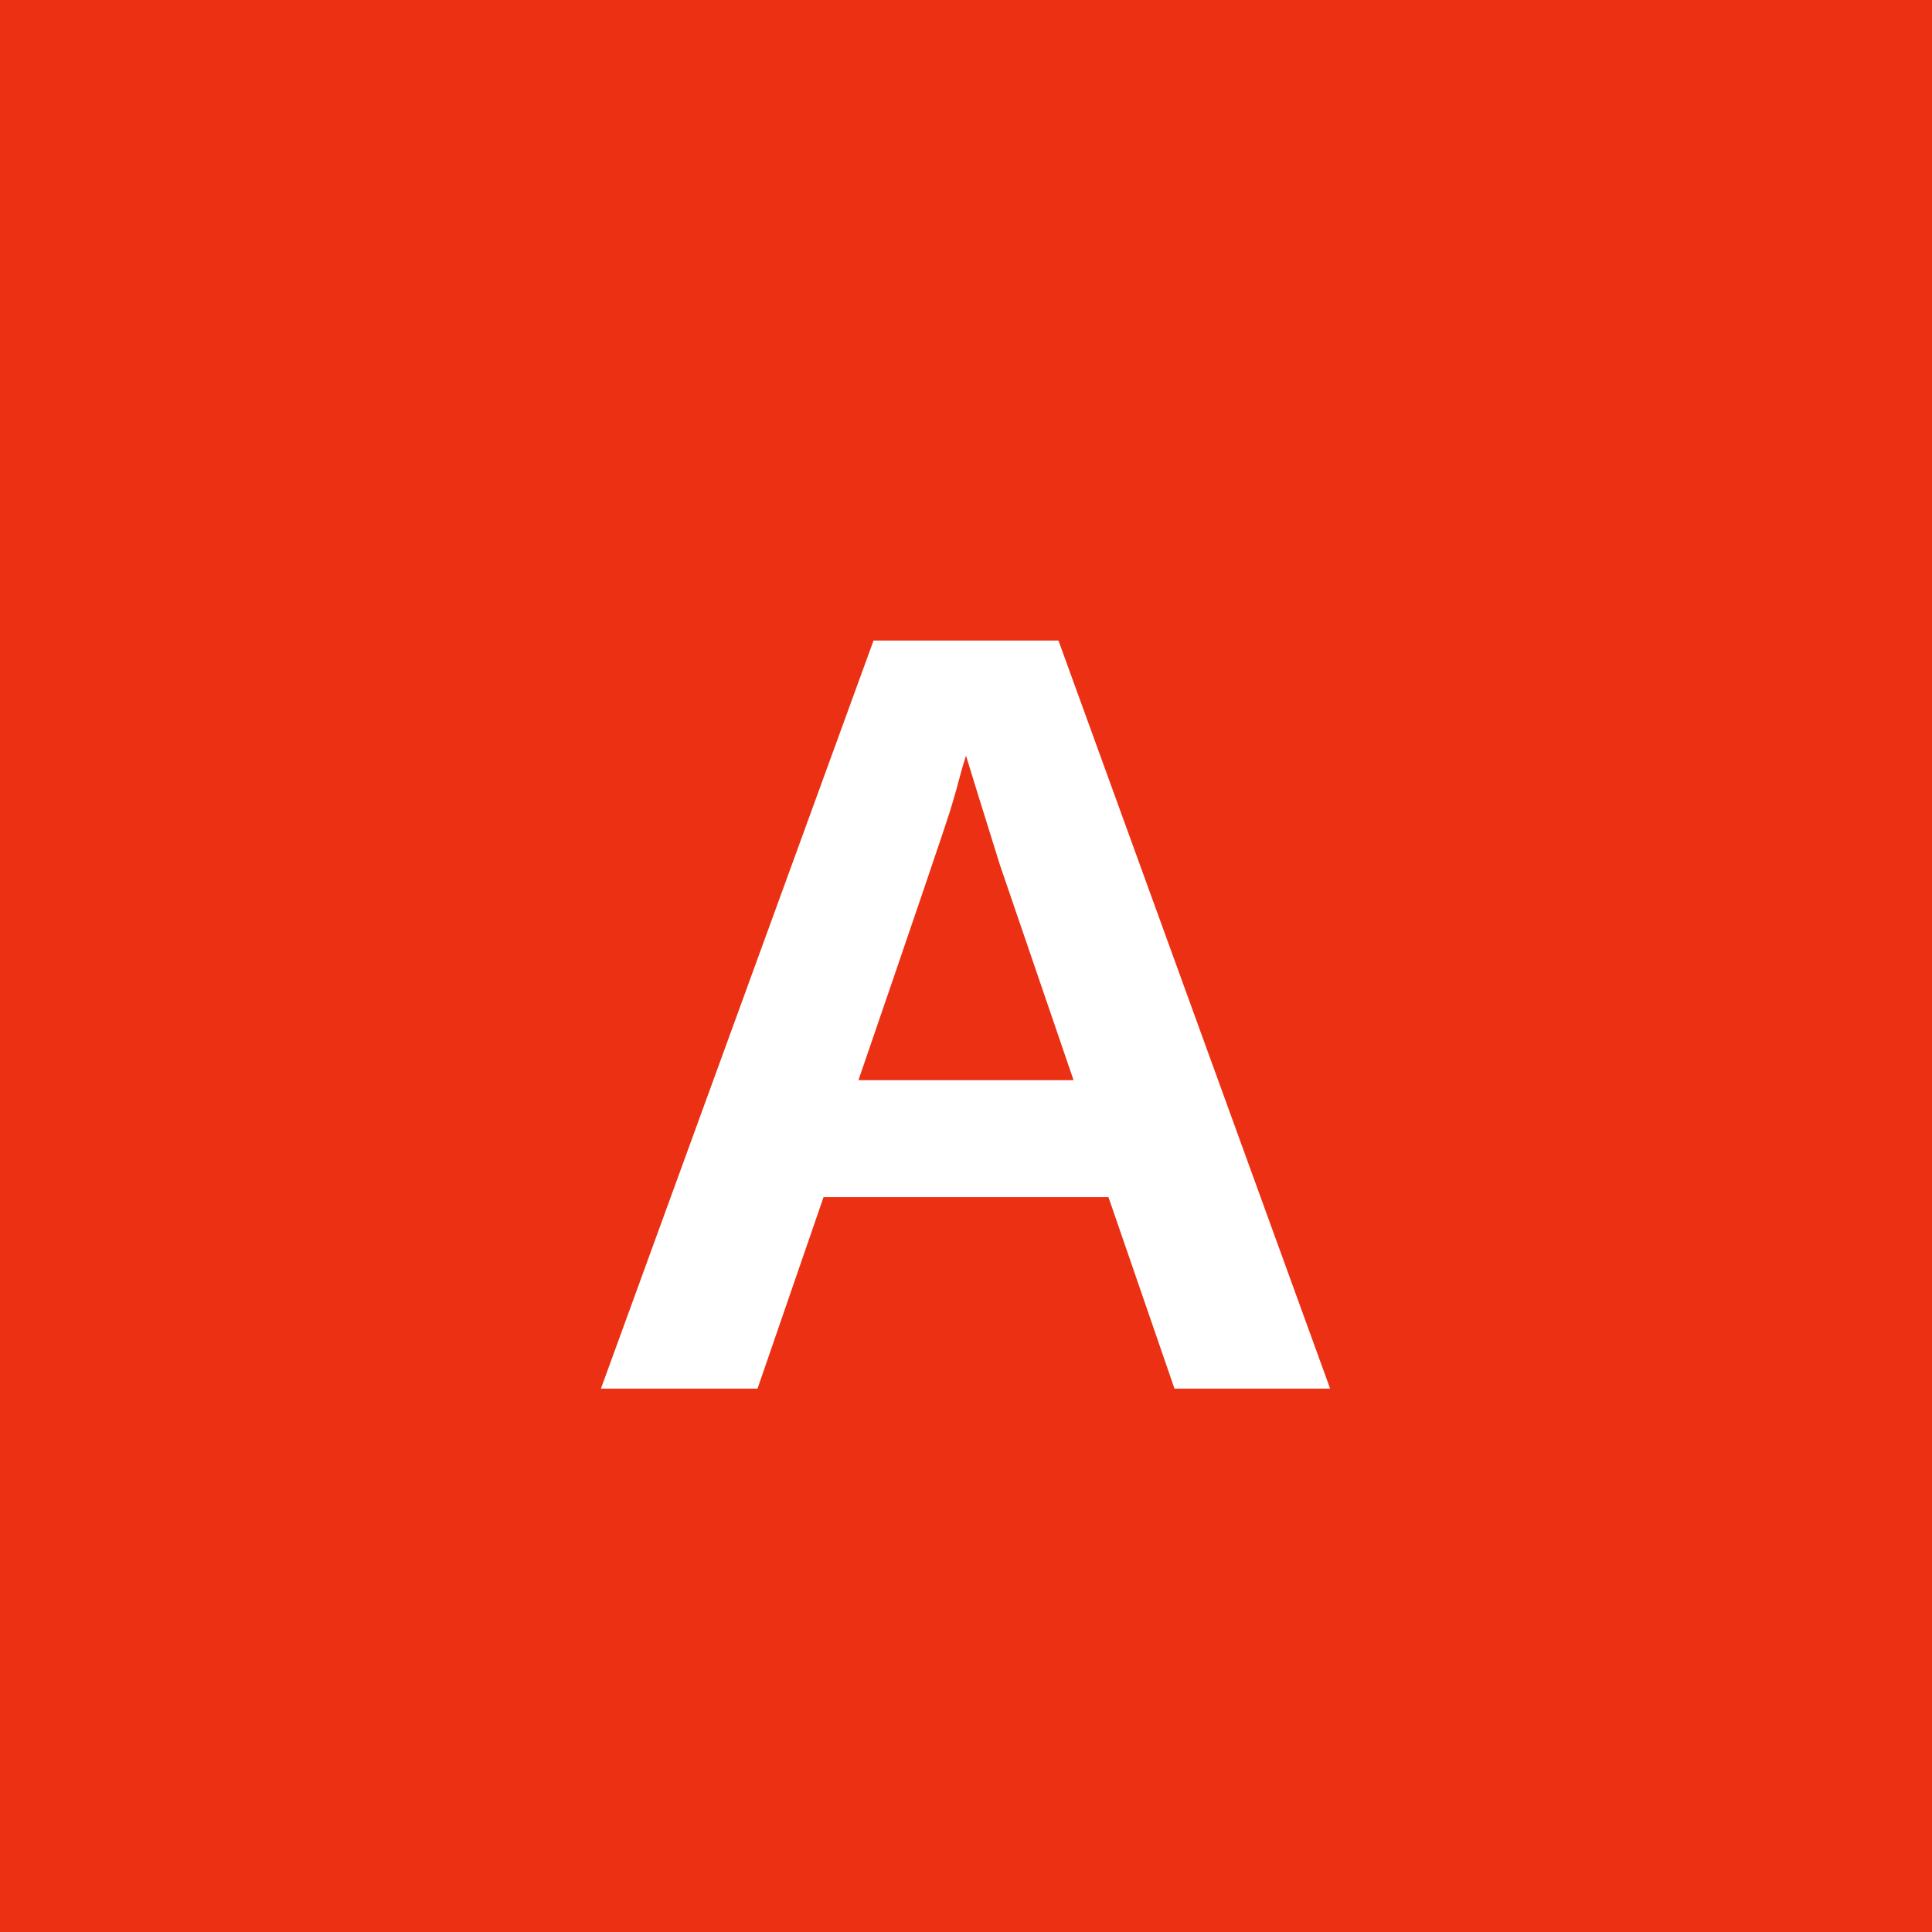
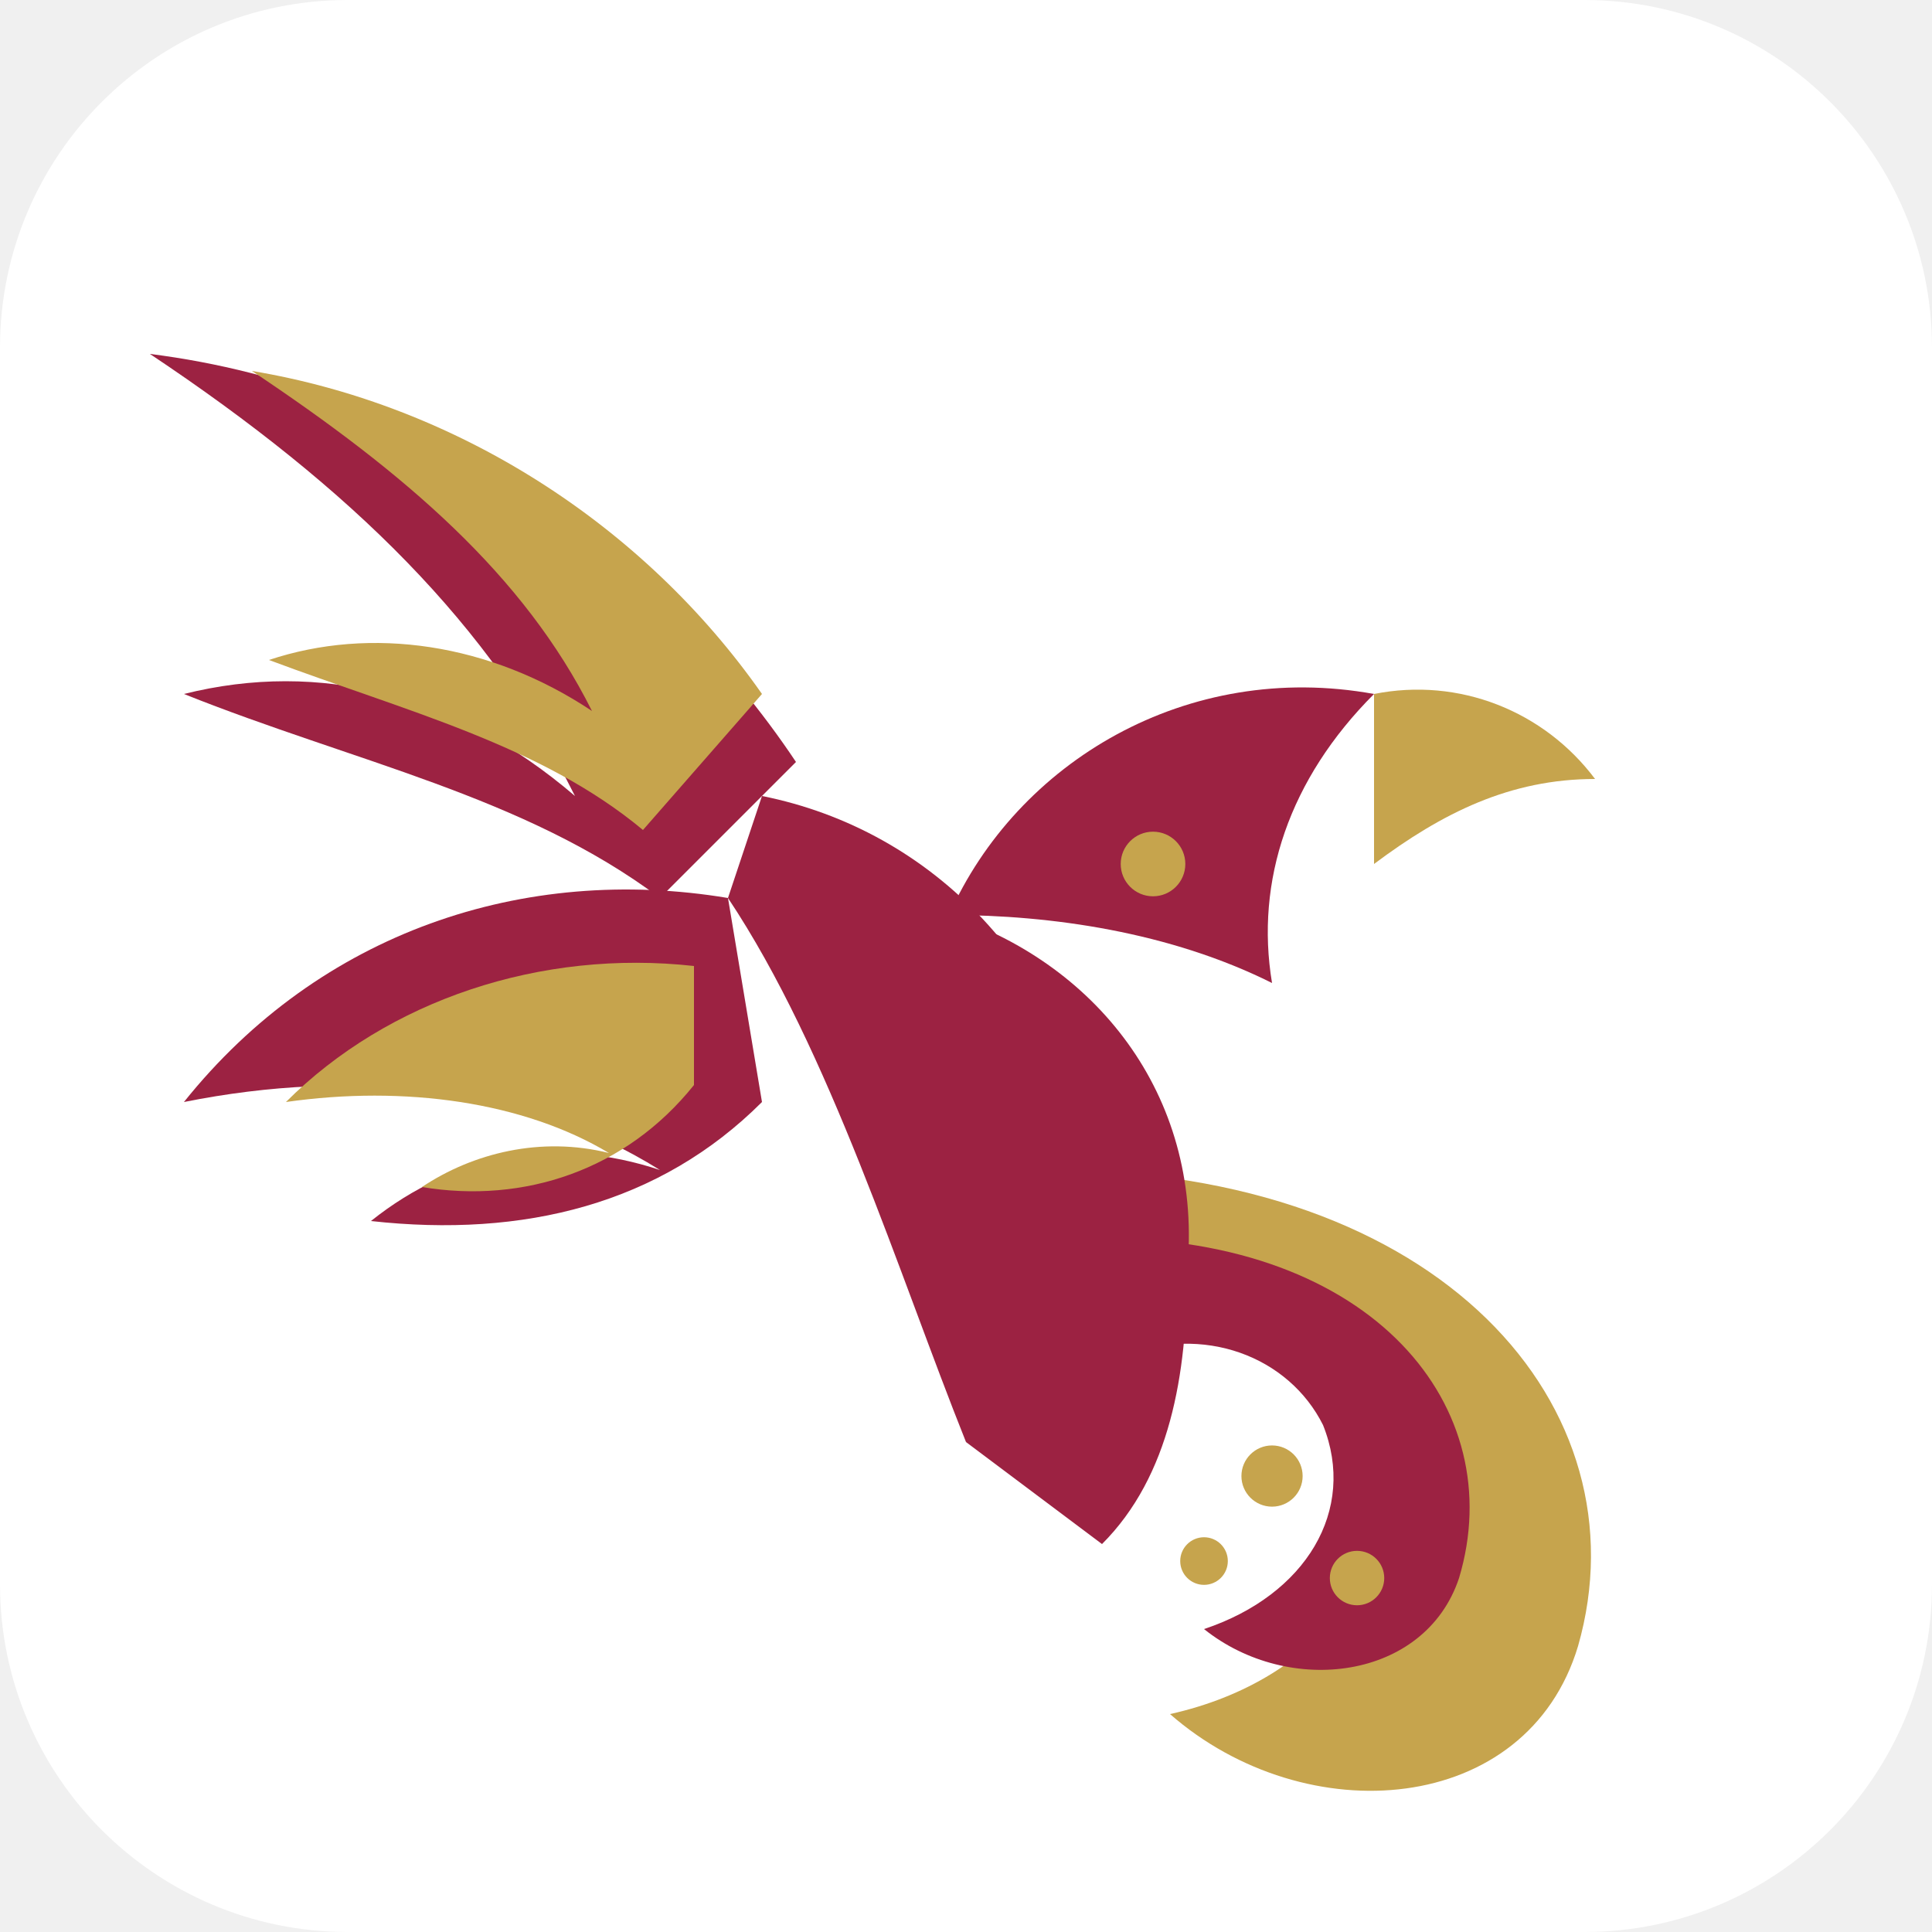
- <svg xmlns="http://www.w3.org/2000/svg" viewBox="0 0 32 32">
-   <rect width="32" height="32" fill="#ec3013" />
-   <text x="16" y="23" font-family="Arial, sans-serif" font-weight="800" font-size="18" fill="#ffffff" text-anchor="middle">A</text>
+ <svg xmlns="http://www.w3.org/2000/svg" viewBox="0 0 100 100">
+   <rect width="100" height="100" rx="18" fill="#ffffff" />
+   <g transform="translate(6 6) scale(0.88)">
+     <path d="M55 62 C78 62 90 76 86 90 C83 100 70 101 62 94 C71 92 76 85 74 78 C72 72 65 70 58 72 Z" fill="#c6a44d" />
+     <path d="M58 66 C74 66 82 76 79 86 C77 92 69 93 64 89 C70 87 73 82 71 77 C69 73 64 71 59 73 Z" fill="#9c2242" />
+     <circle cx="68" cy="80" r="1.8" fill="#c6a44d" />
+     <circle cx="73" cy="86" r="1.6" fill="#c6a44d" />
+     <circle cx="64" cy="85" r="1.4" fill="#c6a44d" />
+     <path d="M38 40 C48 42 56 50 58 62 C59 69 56 75 50 78 C46 68 42 55 36 46 Z" fill="#9c2242" />
+     <path d="M36 46 C24 44 12 48 4 58 C14 56 24 57 32 62 C26 60 20 61 15 65 C24 66 32 64 38 58 Z" fill="#9c2242" />
+     <path d="M34 50 C25 49 16 52 10 58 C17 57 24 58 29 61 C25 60 21 61 18 63 C24 64 30 62 34 57 Z" fill="#c6a44d" />
+     <path d="M40 38 C32 26 18 16 2 14 C14 22 22 30 27 40 C20 34 12 32 4 34 C14 38 24 40 32 46 Z" fill="#9c2242" />
+     <path d="M38 34 C31 24 20 17 8 15 C17 21 24 27 28 35 C22 31 15 30 9 32 C17 35 25 37 31 42 Z" fill="#c6a44d" />
+     <path d="M50 78 C54 68 54 56 49 47 C58 50 64 58 63 68 C63 74 62 80 58 84 Z" fill="#9c2242" />
+     <path d="M49 47 C53 38 63 32 74 34 C69 39 67 45 68 51 C62 48 55 47 49 47 Z" fill="#9c2242" />
+     <path d="M74 34 C79 33 84 35 87 39 C82 39 78 41 74 44 Z" fill="#c6a44d" />
+     <circle cx="61" cy="44" r="1.9" fill="#c6a44d" />
+   </g>
</svg>
